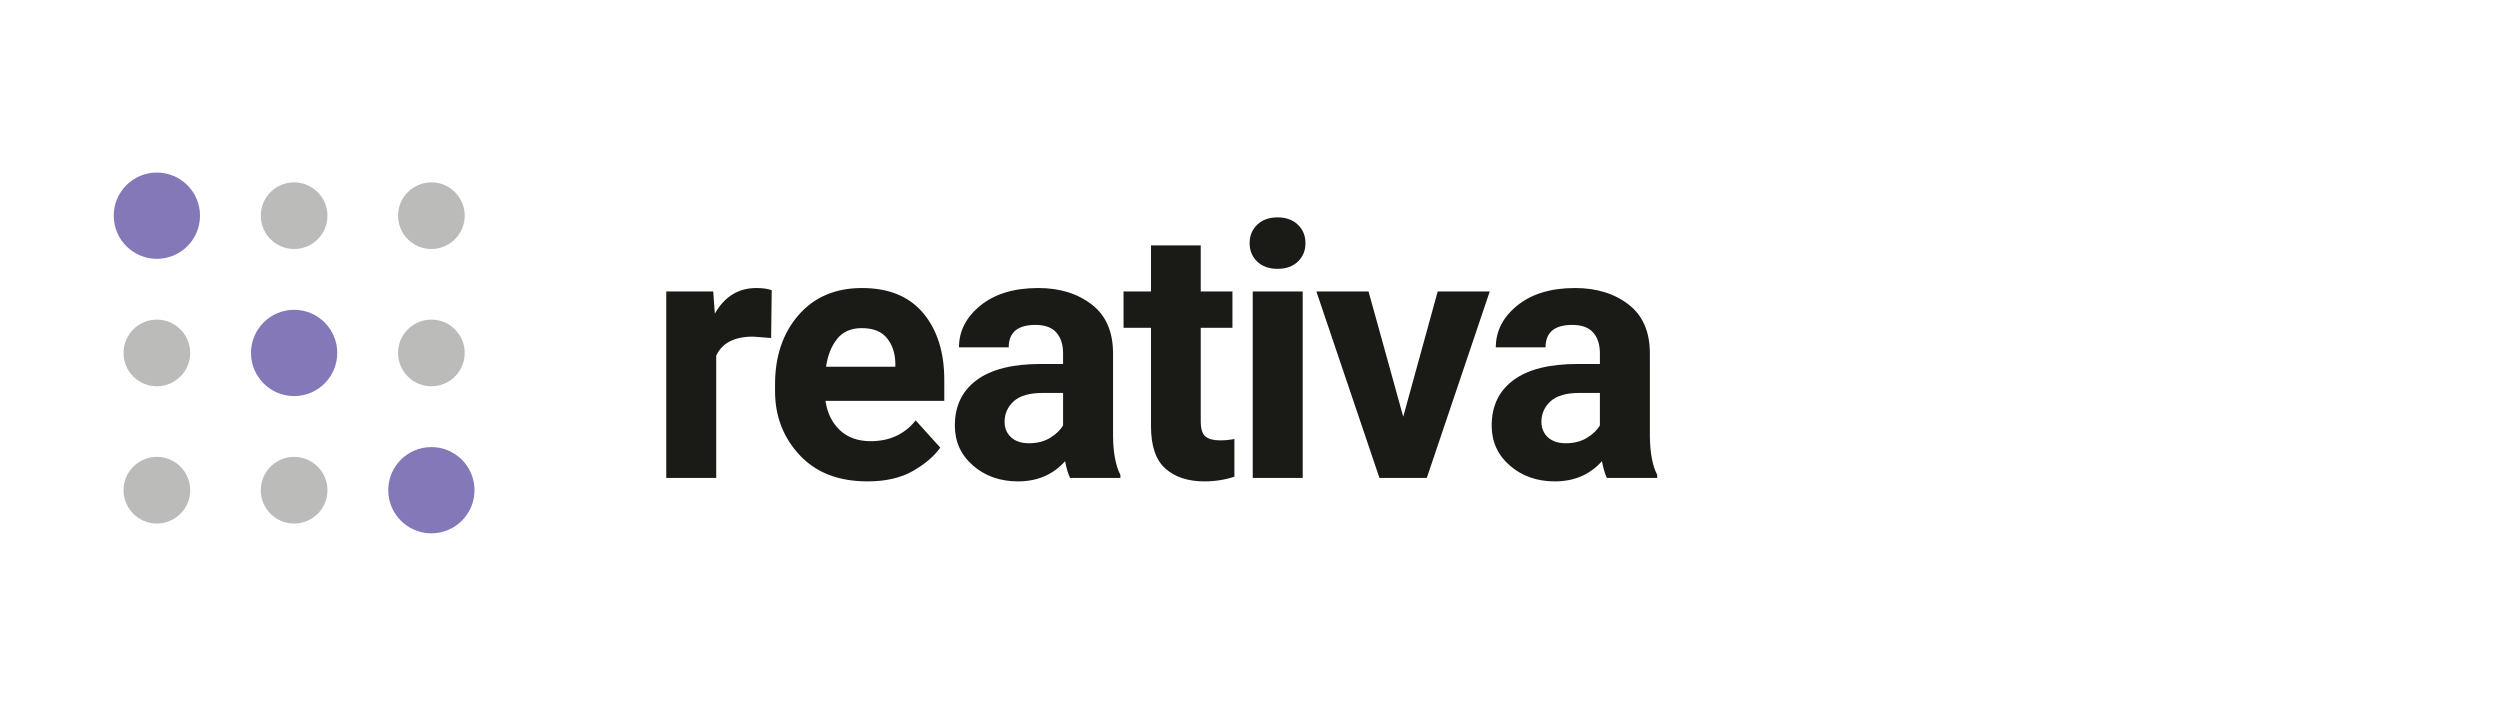
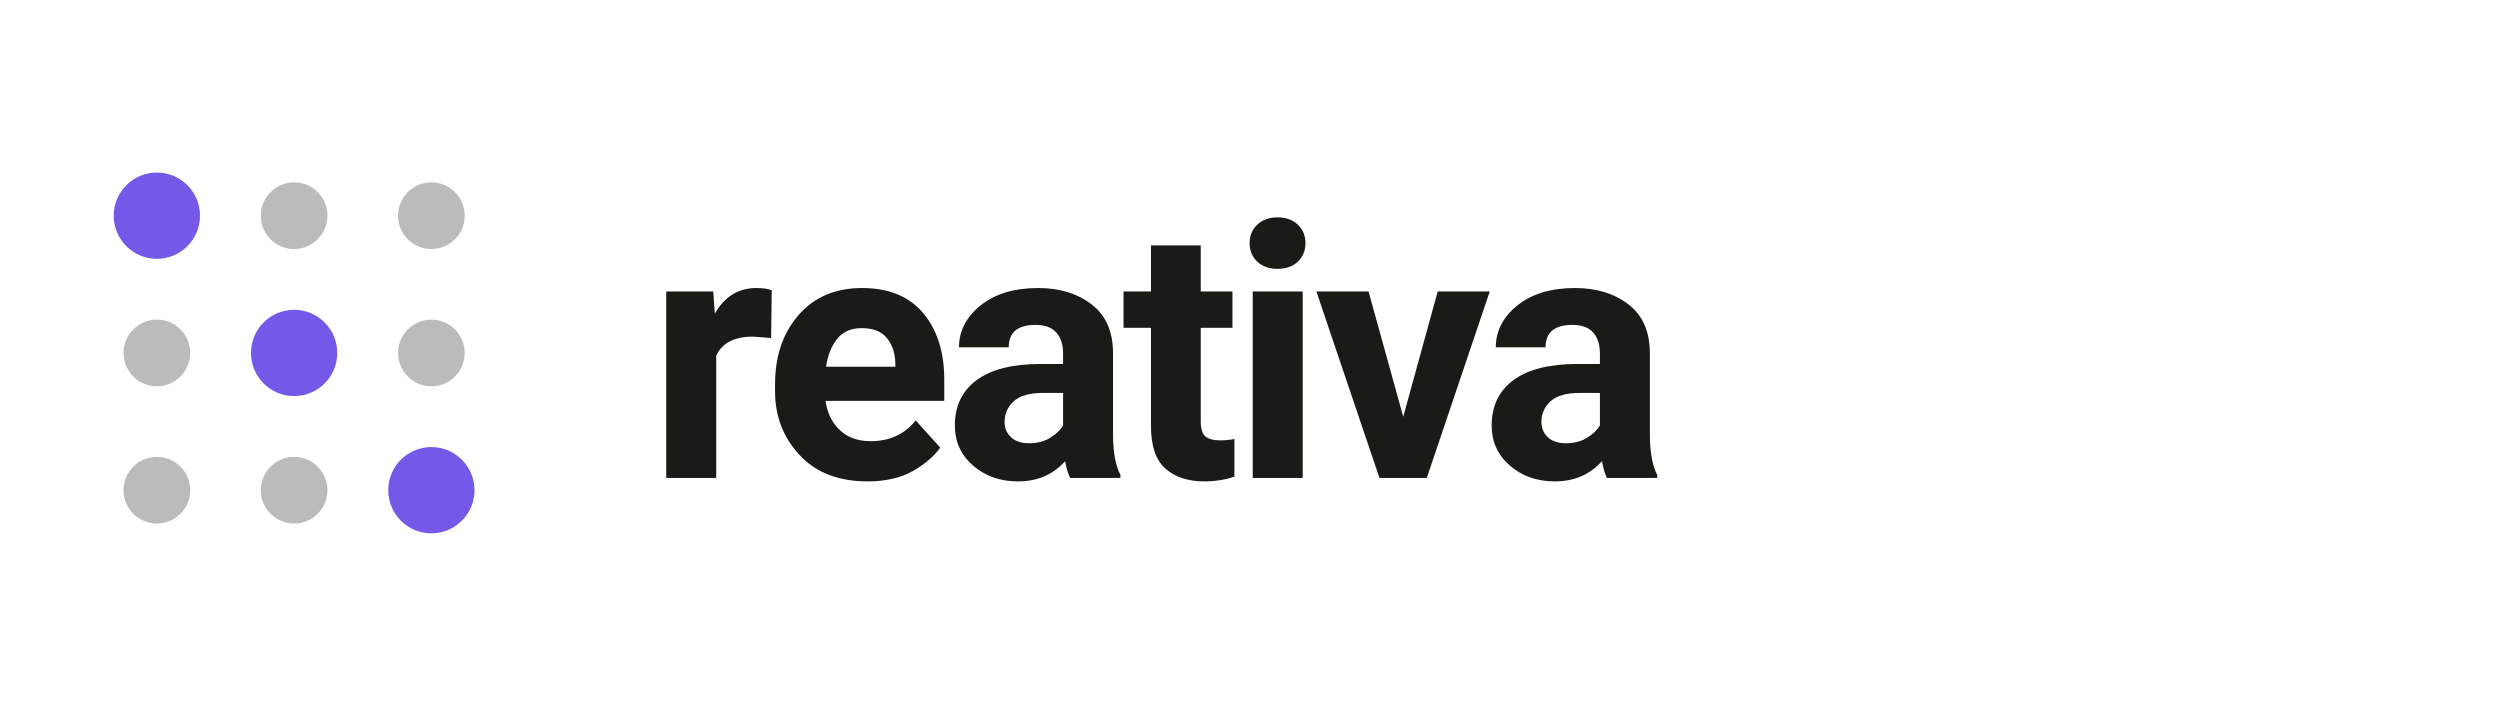
<svg xmlns="http://www.w3.org/2000/svg" viewBox="0 0 340 96" width="340" height="96" role="img" aria-label="reativa">
  <g transform="translate(8 16) scale(2.6667)">
    <g fill="#1a1a17" opacity="0.3">
      <circle cx="5" cy="12" r="1.7" />
      <circle cx="5" cy="19" r="1.7" />
      <circle cx="12" cy="19" r="1.7" />
      <circle cx="19" cy="5" r="1.7" />
      <circle cx="12" cy="5" r="1.7" />
      <circle cx="19" cy="12" r="1.7" />
    </g>
-     <g fill="#8578b8">
+     <g fill="#7458e8">
      <circle cx="5" cy="5" r="2.2" />
      <circle cx="12" cy="12" r="2.2" />
      <circle cx="19" cy="19" r="2.2" />
    </g>
  </g>
  <text x="88" y="65" fill="#1a1a17" font-family="'Space Grotesk', 'Segoe UI', Roboto, Helvetica, Arial, sans-serif" font-size="48" font-weight="700" letter-spacing="-1.4">reativa</text>
</svg>
